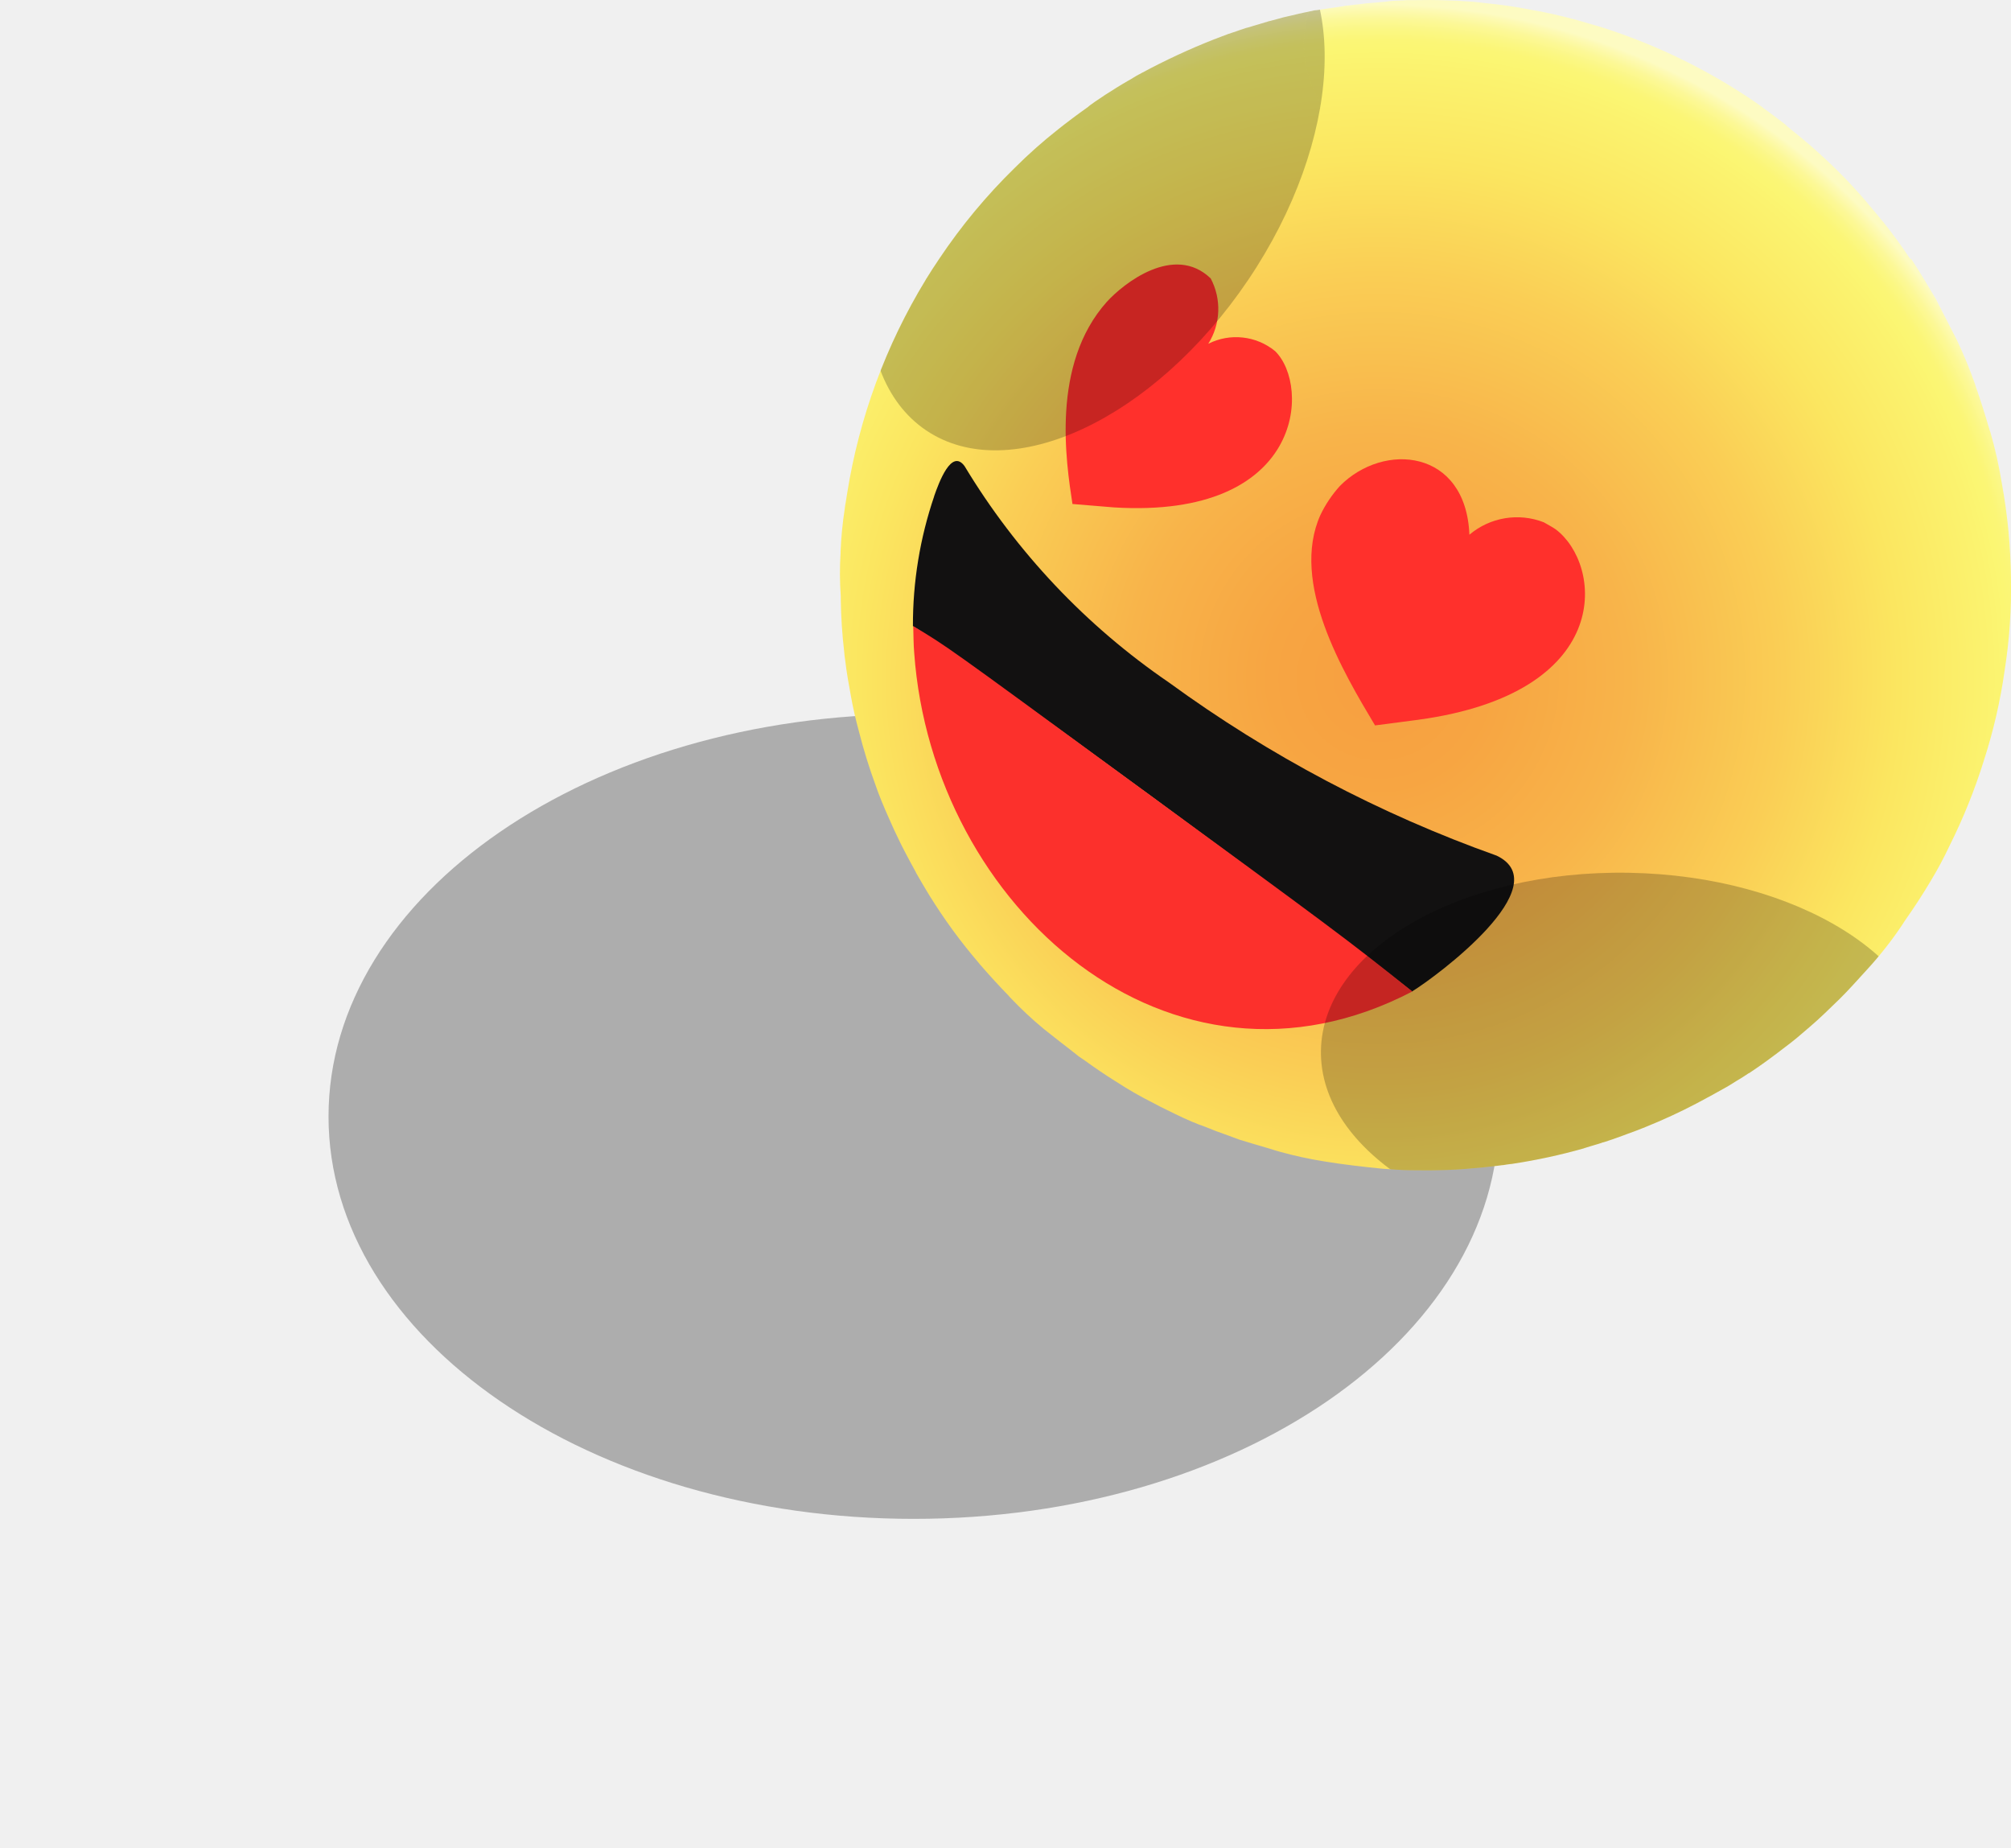
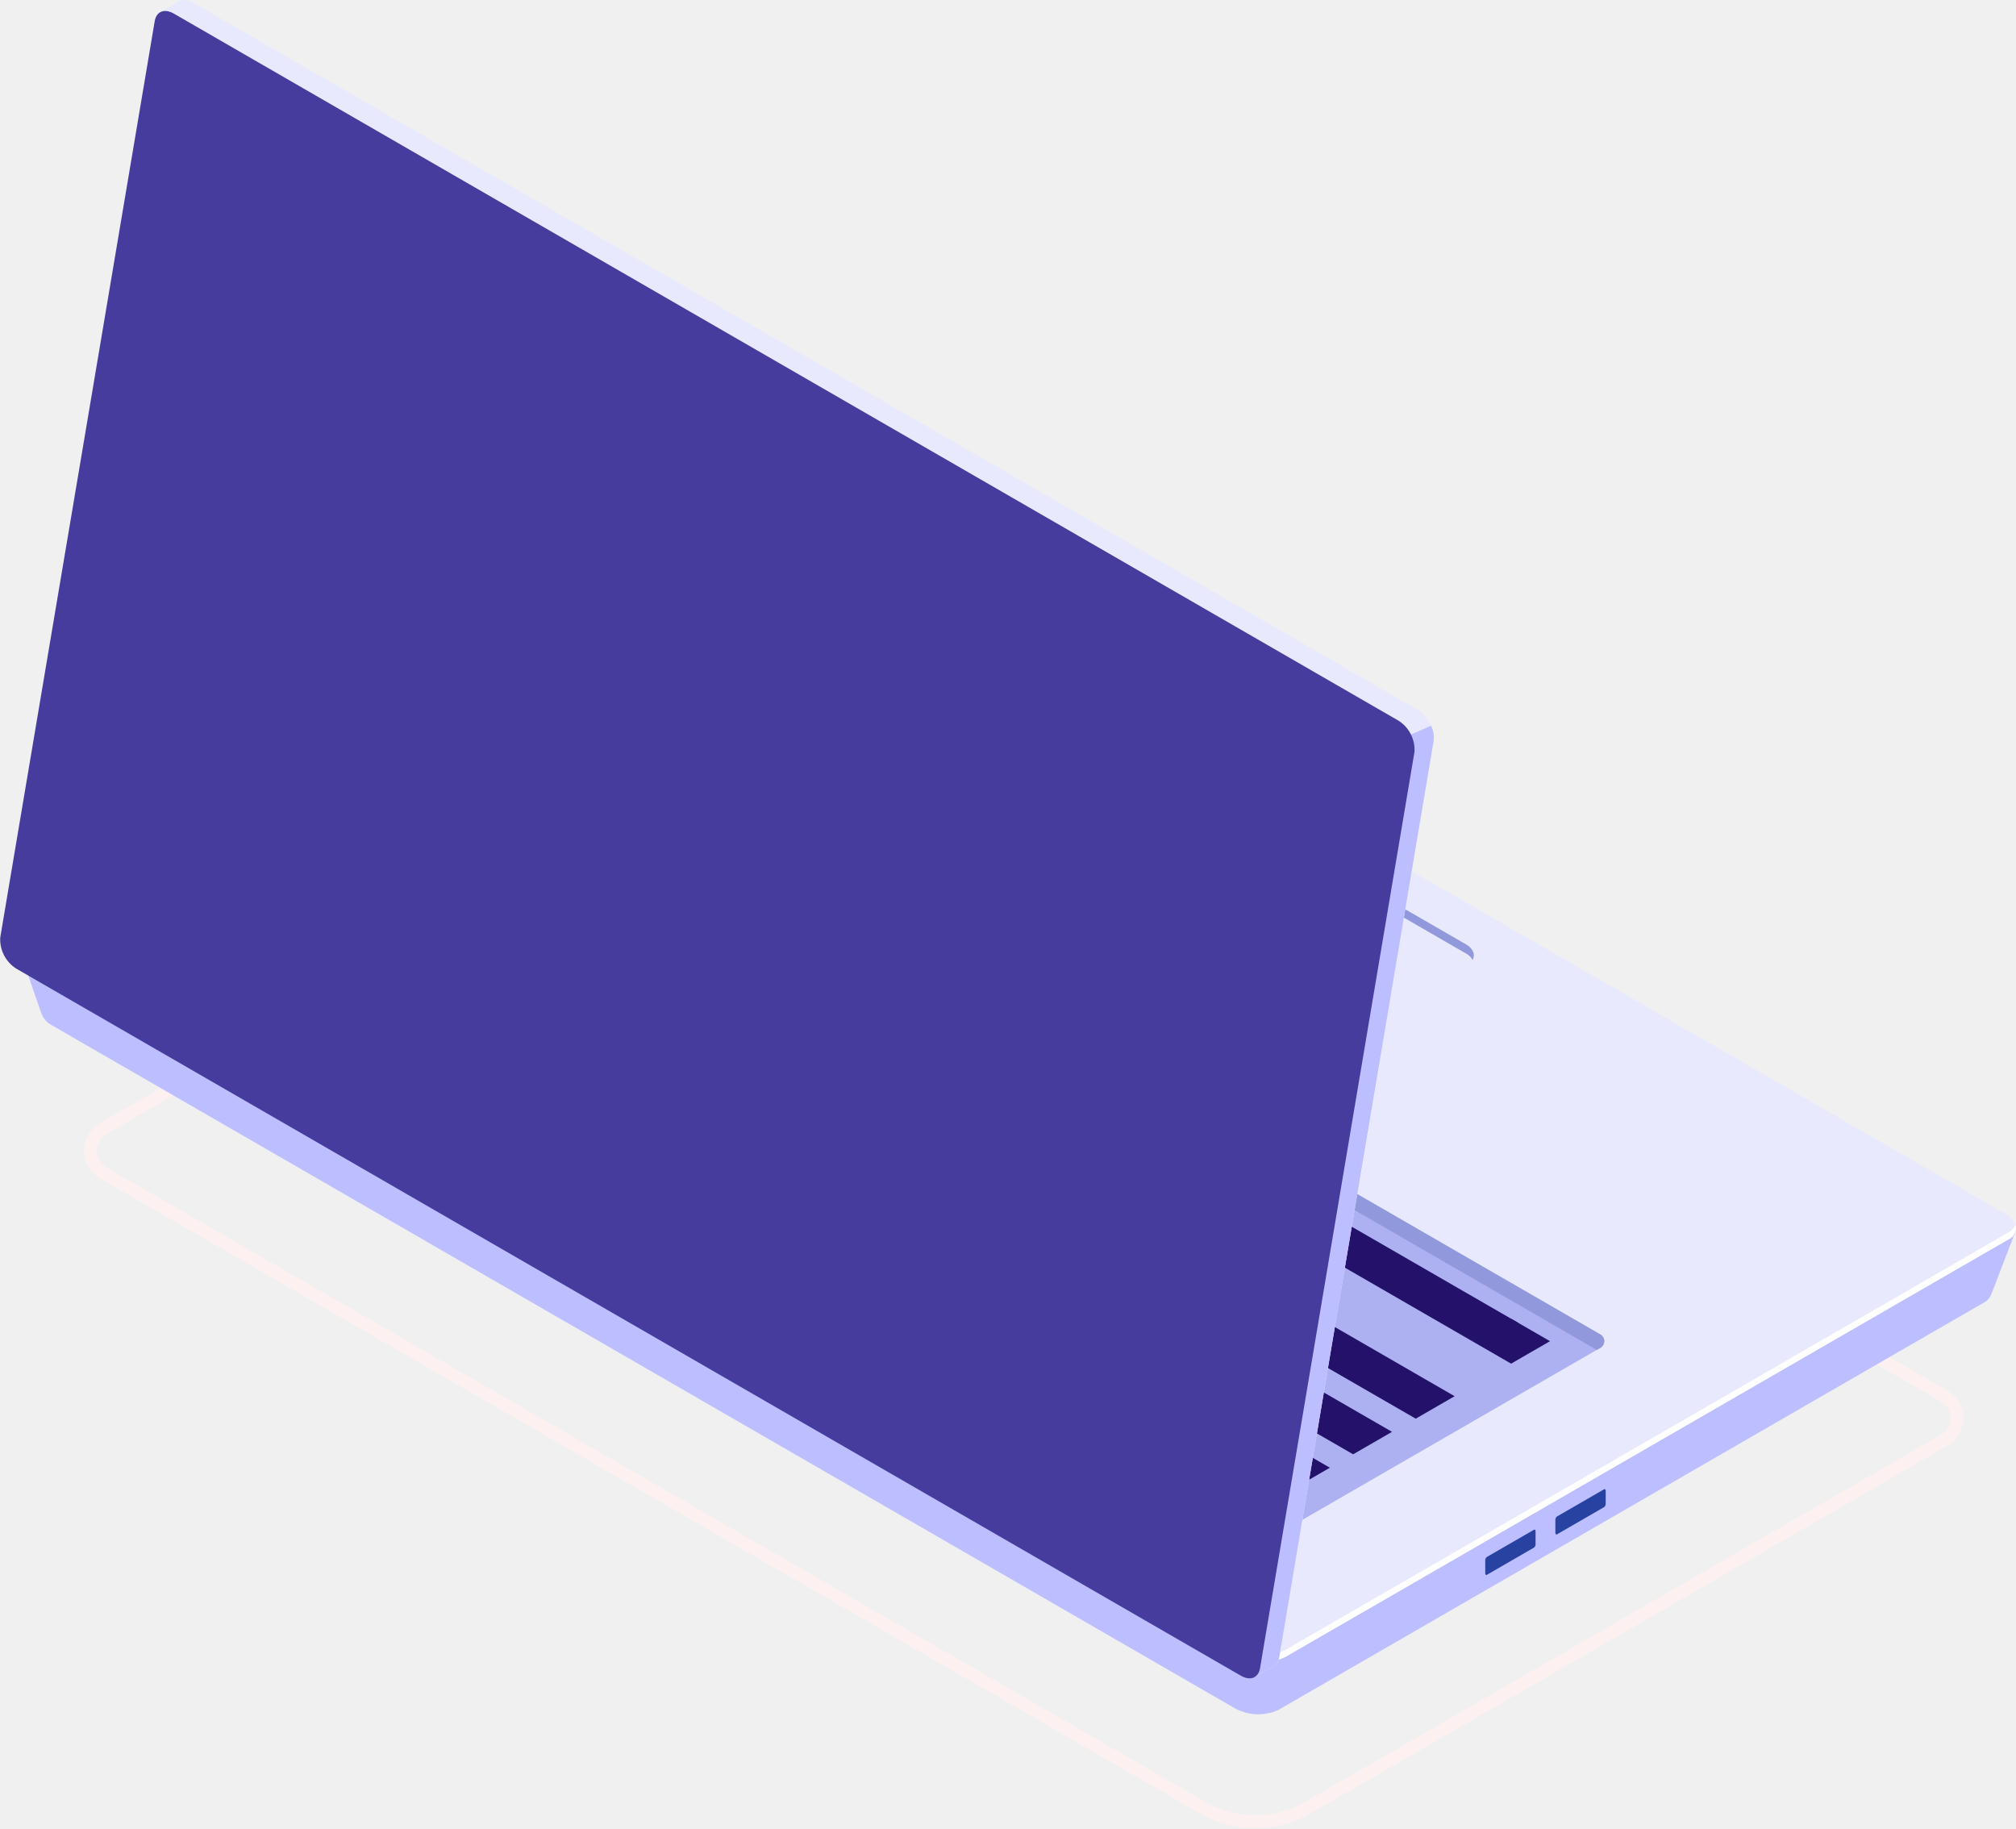
- <svg xmlns="http://www.w3.org/2000/svg" xmlns:xlink="http://www.w3.org/1999/xlink" width="82.478" height="75.758" viewBox="0 0 82.478 75.758">
+ <svg xmlns="http://www.w3.org/2000/svg" xmlns:xlink="http://www.w3.org/1999/xlink" id="Grupo_140686" data-name="Grupo 140686" width="195.453" height="177.243" viewBox="0 0 195.453 177.243">
  <defs>
-     <radialGradient id="radial-gradient" cx="0.471" cy="0.58" r="0.575" gradientTransform="matrix(-0.999, -0.004, -0.004, 1, 0.933, 0.001)" gradientUnits="objectBoundingBox">
-       <stop offset="0" stop-color="#f79f40" />
-       <stop offset="0.163" stop-color="#f7a542" />
-       <stop offset="0.371" stop-color="#f8b44a" />
-       <stop offset="0.601" stop-color="#face55" />
-       <stop offset="0.771" stop-color="#fbe660" />
-       <stop offset="0.91" stop-color="#fbf36f" />
-       <stop offset="0.932" stop-color="#fbf672" />
-       <stop offset="0.947" stop-color="#fbf676" />
-       <stop offset="0.962" stop-color="#fbf783" />
-       <stop offset="0.978" stop-color="#fcf897" />
-       <stop offset="0.994" stop-color="#fdfab4" />
-       <stop offset="1" stop-color="#fdfbc2" />
-     </radialGradient>
    <clipPath id="clip-path">
-       <path id="Trazado_116496" data-name="Trazado 116496" d="M52.65,29.84v-.06c0-.11-.03-.77-.15-1.75-.01-.09-.02-.17-.03-.26-.02-.12-.04-.25-.06-.38a23.894,23.894,0,0,0-3.15-8.77c0-.01-.01-.01-.01-.02-.17-.29-.35-.57-.54-.85h0a23.353,23.353,0,0,0-3.06-3.74,20.449,20.449,0,0,0-1.77-1.6c-.39-.32-.78-.62-1.19-.91a.265.265,0,0,1-.06-.05l-.05-.04-.21-.15c-.26-.18-.55-.37-.86-.57h0c-.01-.01-.02-.01-.03-.02-.15-.09-.3-.19-.47-.28-.07-.04-.15-.09-.22-.13s-.12-.07-.19-.11a1.092,1.092,0,0,0-.15-.08,25.413,25.413,0,0,0-2.93-1.4c-.26-.11-.47-.18-.58-.23l-.18-.07-.18-.07c-.01,0-.02-.01-.03-.01l-.04-.01-.3-.1-.04-.01c-.01,0-.03-.01-.04-.01l-.2-.07a2.759,2.759,0,0,0-.27-.08l-.23-.07c-.04-.01-.09-.03-.13-.04-.01,0-.03-.01-.04-.01s-.03-.01-.05-.01a.636.636,0,0,1-.07-.02l-.26-.07-.22-.06c-.07-.02-.14-.03-.21-.05h-.01l-.13-.03-.25-.06-.18-.04a2.049,2.049,0,0,0-.24-.05c-.01,0-.03-.01-.04-.01-.06-.01-.12-.03-.18-.04l-.11-.02-.13-.03h-.02l-.04-.01c-.02,0-.05-.01-.07-.01a1.766,1.766,0,0,1-.2-.04.6.6,0,0,0-.12-.02h0a2.068,2.068,0,0,1-.22-.04l-.19-.03c-.03-.01-.07-.01-.11-.02a.985.985,0,0,0-.17-.02,1,1,0,0,0-.16-.02l-.27-.03-.25-.03c-.03,0-.05-.01-.08-.01h-.02a1.641,1.641,0,0,0-.23-.02l-.34-.03c-.08-.01-.16-.01-.23-.02-.09-.01-.17-.01-.26-.02s-.18-.01-.27-.02A.97.97,0,0,1,29.76,7h-.37c-.48-.01-.96-.01-1.45,0-.11,0-.21,0-.31.01s-.22.01-.32.02c-.07,0-.13.01-.19.01-.16.01-.31.02-.46.04-.05,0-.11.01-.16.01-.22.02-.43.04-.64.07-.1.01-.2.02-.3.04h-.01c-.02,0-.04.01-.06.01q-.24.03-.45.06c-.11.02-.23.04-.34.05-.26.04-.47.08-.61.11-.7.14-1.38.3-2.06.5-.41.11-.77.22-1.21.38a24.021,24.021,0,0,0-5.31,2.61h0c-.17.11-.33.22-.49.33a.265.265,0,0,0-.06.05c-.28.2-.56.4-.84.61a.423.423,0,0,1-.07.05l-.02.02-.02.02c-.01.01-.02.02-.03.02s-.02.01-.03.02c-.08.06-.15.12-.23.18-.15.12-.3.24-.44.36-.08.07-.16.13-.24.2-.16.14-.32.27-.46.4l-.02.02-.02.02c-.03.03-.07.06-.1.09-.75.69-1.21,1.19-1.24,1.22-.23.25-.46.51-.69.77-.16.19-.33.38-.5.59-.01.01-.02.03-.04.04l-.03.03c-.34.42-.69.89-1.08,1.46l-.01.01-.01.01c-.01.01-.01.02-.02.02-.18.26-.36.55-.54.86-.16.26-.32.52-.46.75l-.46.88c-.15.29-.29.56-.42.82a16.758,16.758,0,0,0-.76,1.82h0v.01c-.22.6-.42,1.23-.6,1.84l-.01.02a.037.037,0,0,1-.01.03,17.968,17.968,0,0,0-.5,2.13,23.506,23.506,0,0,0-.17,7.66,22.794,22.794,0,0,0,.82,3.68,23.944,23.944,0,0,0,1.38,3.51,15.311,15.311,0,0,0,.75,1.42c.32.56.68,1.11,1.06,1.66.04.07.09.13.13.2a16,16,0,0,0,1.39,1.8c.34.37.78.88,1.14,1.24s.83.82,1.22,1.15h0c.42.37.6.53.99.83q.72.585,1.47,1.08h.01c.16.11.32.22.49.32.19.12.38.24.55.34.09.05.22.13.36.21a.573.573,0,0,1,.07.04c.15.09.33.18.52.29.04.02.09.05.13.07a22.789,22.789,0,0,0,2.12,1c.18.07.42.17.7.28l.24.09.42.15.3.1.11.03c.01,0,.01,0,.02.01l.16.05a2.759,2.759,0,0,0,.27.08l.26.08c.01,0,.02,0,.02.01a22.1,22.1,0,0,0,2.96.66l.09.01c.08.01.17.03.27.04h.03l.23.03.53.06c.24.03.56.05.79.07s.49.03.74.04h.02c.13.01.25.01.37.01.33.01.77,0,1.1.01s.79-.03,1.13-.05c.72-.06,1.68-.17,2.39-.28a18.747,18.747,0,0,0,1.84-.38c.14-.04.28-.08.43-.12.43-.12.87-.25,1.24-.36l.43-.16c.35-.12.69-.25,1.03-.38l.17-.06c.4-.15.89-.38,1.32-.59.19-.09.37-.18.55-.28a15.71,15.71,0,0,0,1.56-.88c.02-.01.03-.02.05-.03.41-.26.82-.52,1.22-.81.09-.06.18-.12.26-.17l.44-.34c.12-.09.23-.18.35-.27l.66-.52a14.289,14.289,0,0,0,1.37-1.26l.03-.03.07-.07c.35-.35.74-.77,1.2-1.29a.138.138,0,0,0,.03-.04h0a20.958,20.958,0,0,0,2.02-2.71c.01-.01.01-.02.02-.03.19-.3.38-.61.57-.95v-.01h0c.08-.14.16-.29.24-.44.11-.2.22-.41.31-.59l.09-.18c.16-.32.31-.65.47-.99.21-.47.41-.94.56-1.36h0c.26-.7.5-1.44.71-2.23.13-.48.25-.96.33-1.41.1-.48.18-.98.25-1.5.02-.12.03-.23.05-.34.08-.69.14-1.41.16-2.14v-.13C52.68,31.04,52.68,30.45,52.65,29.84Z" transform="translate(-4.654 -6.992)" />
+       <rect id="Rectángulo_89853" data-name="Rectángulo 89853" width="195.453" height="177.243" fill="none" />
    </clipPath>
-     <linearGradient id="linear-gradient" x1="-0.166" y1="-323.933" x2="-1.166" y2="-323.933" gradientUnits="objectBoundingBox">
-       <stop offset="0" stop-color="#19b79c" />
-       <stop offset="0.405" stop-color="#1dbb9e" />
-       <stop offset="0.825" stop-color="#2ac8a3" />
-       <stop offset="0.997" stop-color="#31cfa6" />
+     <clipPath id="clip-path-3">
+       <rect id="Rectángulo_89843" data-name="Rectángulo 89843" width="182.183" height="107.007" fill="none" />
+     </clipPath>
+     <clipPath id="clip-path-4">
+       <path id="Trazado_211224" data-name="Trazado 211224" d="M72.673,41.386,7.7,78.9l-6.48-3.382,2.356,6.81.008-.006a2.051,2.051,0,0,0,.963,1.023l114.67,66.206a4.716,4.716,0,0,0,4.241.175l68.428-39.508a1.412,1.412,0,0,0,.662-.735l.01.007,2.372-6.179s-4.888,2.351-5.961,2.951L76.914,41.561a4.939,4.939,0,0,0-2.4-.6,3.76,3.76,0,0,0-1.843.423" transform="translate(-1.222 -40.963)" fill="none" />
+     </clipPath>
+     <linearGradient id="linear-gradient" x1="-0.009" y1="1.099" x2="-0.002" y2="1.099" gradientUnits="objectBoundingBox">
+       <stop offset="0" stop-color="#5761d7" />
+       <stop offset="0.178" stop-color="#5b65d8" />
+       <stop offset="0.388" stop-color="#6a72de" />
+       <stop offset="0.614" stop-color="#8288e8" />
+       <stop offset="0.85" stop-color="#a3a7f5" />
+       <stop offset="1" stop-color="#bcbeff" />
    </linearGradient>
-     <linearGradient id="linear-gradient-2" x1="-2.106" y1="-363.238" x2="-3.08" y2="-363.238" xlink:href="#linear-gradient" />
-     <clipPath id="clip-path-2">
-       <path id="Trazado_116504" data-name="Trazado 116504" d="M4.652,29.65v-.06a15.757,15.757,0,0,1,.17-1.74,2.335,2.335,0,0,1,.04-.26c.02-.12.04-.25.06-.38a24.088,24.088,0,0,1,3.22-8.75c0-.01.01-.01.01-.02.18-.29.36-.57.55-.85h0a23.39,23.39,0,0,1,3.09-3.72,20.134,20.134,0,0,1,1.78-1.58q.585-.465,1.2-.9a.265.265,0,0,0,.06-.05l.05-.04.21-.15c.26-.18.55-.37.86-.56h0c.01-.01.02-.01.03-.02.15-.09.31-.19.47-.28a2.53,2.53,0,0,0,.22-.13c.06-.04.12-.07.19-.11.05-.03.1-.05.15-.08a27.308,27.308,0,0,1,2.95-1.37c.26-.1.47-.18.58-.22l.18-.06.18-.06c.01,0,.02-.01.03-.01l.05-.02.3-.1.04-.01c.01,0,.03-.01.04-.01l.2-.06c.08-.02.19-.06.27-.08l.23-.07a.647.647,0,0,0,.13-.04c.01,0,.03-.01.04-.01s.03-.01.05-.01a.637.637,0,0,0,.07-.02l.26-.07.22-.06c.07-.02.14-.03.21-.05h.01l.13-.03c.08-.02.18-.04.25-.06l.18-.04c.08-.02.16-.03.24-.05.01,0,.03-.01.04-.01a1.163,1.163,0,0,0,.18-.04l.11-.01.13-.02h.02l.04-.01c.02,0,.05-.01.07-.01l.2-.03c.04-.01.09-.01.13-.02h0l.22-.03.19-.03a.516.516,0,0,0,.11-.02.985.985,0,0,1,.17-.02c.06-.01.11-.01.16-.02l.27-.03.25-.03c.03,0,.05-.01.08-.01h.02c.07-.01.15-.01.23-.02l.34-.03c.08-.01.16-.01.23-.02a1.569,1.569,0,0,1,.24-.03,2.437,2.437,0,0,1,.27-.01.86.86,0,0,1,.16-.01l.15-.01h.24c.49-.01.97-.01,1.45.01.11,0,.21.01.31.01s.22.01.32.02c.07,0,.13.01.19.01.16.01.31.02.46.04.05.01.11.01.16.02.22.02.43.05.64.07.1.01.2.03.3.04h.01c.02,0,.04.01.06.01.16.02.31.05.45.07l.34.06c.26.05.47.09.6.11.69.14,1.38.31,2.06.52.41.11.76.23,1.21.39a24.178,24.178,0,0,1,5.28,2.65h0c.16.11.33.22.49.34a.265.265,0,0,1,.06.05c.28.2.56.41.83.62a.424.424,0,0,0,.07.05l.02.02.02.02.03.03c.01.01.02.01.02.02.08.06.15.12.22.18.15.12.3.24.44.36.08.07.16.14.24.2.16.14.31.28.46.41l.02.02.02.02c.03.03.07.06.1.09.75.69,1.2,1.2,1.23,1.23.23.25.46.51.68.78.16.19.32.38.49.59.01.01.02.03.04.04l.02.03c.33.42.69.89,1.07,1.47l.04.01.01.01c.01.01.01.02.02.02.17.26.36.56.54.86.16.26.31.53.45.75l.45.88c.15.29.29.56.42.82a18.431,18.431,0,0,1,.75,1.83h0v.01c.21.6.41,1.23.59,1.85l.01.02a.037.037,0,0,0,.01.03,17.59,17.59,0,0,1,.48,2.14,22.71,22.71,0,0,1,.37,3.87,21.465,21.465,0,0,1-.26,3.8,21.96,21.96,0,0,1-.85,3.68,23.286,23.286,0,0,1-1.41,3.5,15.244,15.244,0,0,1-.76,1.42c-.33.56-.69,1.11-1.07,1.65-.04.07-.09.13-.13.2a15.2,15.2,0,0,1-1.41,1.79c-.34.37-.79.88-1.15,1.23s-.84.82-1.22,1.14h0c-.43.37-.6.52-1,.82-.49.38-.98.74-1.48,1.07H41.9c-.16.11-.32.21-.49.31-.19.12-.38.24-.55.33-.09.05-.22.12-.36.2a.574.574,0,0,0-.07.04c-.15.08-.33.18-.52.28-.04.02-.09.05-.13.07a23.108,23.108,0,0,1-2.12.98c-.18.07-.42.17-.71.27l-.24.09-.42.15-.3.1-.11.03c-.01,0-.01,0-.02.01l-.16.05c-.08.02-.19.06-.27.08l-.26.08c-.01,0-.02,0-.02.01a23.962,23.962,0,0,1-2.96.64l-.09.01c-.08.01-.17.02-.27.04H31.8l-.23.03-.53.06c-.24.02-.56.05-.79.07s-.49.03-.74.04h-.02c-.13,0-.25.01-.37.01-.33.01-.77,0-1.1,0s-.79-.04-1.13-.06c-.72-.07-1.68-.18-2.39-.3a16.281,16.281,0,0,1-1.84-.4c-.14-.04-.28-.08-.43-.13-.43-.12-.87-.26-1.24-.37l-.43-.16c-.35-.12-.69-.25-1.03-.39l-.17-.06c-.4-.15-.88-.38-1.32-.6-.19-.09-.37-.18-.55-.28a15.612,15.612,0,0,1-1.55-.89.219.219,0,0,0-.05-.03c-.41-.26-.81-.53-1.21-.82-.09-.06-.17-.12-.25-.17L14,49.97c-.12-.09-.23-.18-.35-.27l-.66-.52a15.233,15.233,0,0,1-1.36-1.27l-.03-.03-.06-.07c-.34-.35-.74-.78-1.19-1.3a.138.138,0,0,1-.03-.04h0a21.889,21.889,0,0,1-2-2.73c-.01-.01-.01-.02-.02-.03-.18-.3-.37-.61-.56-.95v-.01h0c-.08-.14-.16-.29-.24-.44-.11-.21-.22-.41-.31-.59l-.09-.18c-.16-.32-.31-.65-.46-.99-.21-.47-.41-.95-.55-1.36h0a22.441,22.441,0,0,1-.69-2.23c-.13-.48-.24-.96-.32-1.41-.09-.49-.18-.98-.24-1.5-.02-.12-.03-.23-.04-.34a21.166,21.166,0,0,1-.14-2.14v-.13A13.347,13.347,0,0,1,4.652,29.65Z" transform="translate(-4.627 -6.983)" fill="url(#radial-gradient)" />
+     <clipPath id="clip-path-5">
+       <path id="Trazado_211225" data-name="Trazado 211225" d="M72.059,35.78,1.929,76.27c-1.113.642-.974,1.766.312,2.509l117.524,67.852a4.834,4.834,0,0,0,4.346.18l70.129-40.489c1.115-.644.974-1.768-.312-2.511L76.405,35.961a5.049,5.049,0,0,0-2.459-.615,3.855,3.855,0,0,0-1.887.434" transform="translate(-1.177 -35.346)" fill="none" />
    </clipPath>
+     <linearGradient id="linear-gradient-2" x1="-0.007" y1="1.142" x2="0.001" y2="1.142" gradientUnits="objectBoundingBox">
+       <stop offset="0" stop-color="#c0bff6" />
+       <stop offset="0.294" stop-color="#c4c3f6" />
+       <stop offset="0.641" stop-color="#d2d2f9" />
+       <stop offset="1" stop-color="#e9e9fd" />
+     </linearGradient>
+     <clipPath id="clip-path-7">
+       <path id="Trazado_211238" data-name="Trazado 211238" d="M85.809,54.986,67.8,65.383a1.136,1.136,0,0,0,0,2.152l26.332,15.2a4.119,4.119,0,0,0,3.727,0l18.006-10.4a1.135,1.135,0,0,0,0-2.152l-26.332-15.2a4.122,4.122,0,0,0-3.727,0" transform="translate(-67.03 -54.541)" fill="none" />
+     </clipPath>
+     <linearGradient id="linear-gradient-3" x1="-1.856" y1="3.52" x2="-1.828" y2="3.52" xlink:href="#linear-gradient-2" />
+     <clipPath id="clip-path-9">
+       <path id="Trazado_211240" data-name="Trazado 211240" d="M16.817.159l0-.011L15.026,1.176l1.193.5L1.363,89.819a3.352,3.352,0,0,0,1.542,3.016l118.011,68.132-.1-.029.3,1.639,1.755-1.015h0a1.115,1.115,0,0,0,.625-.9l14.974-88.84a3.348,3.348,0,0,0-1.542-3.016L18.2.253A1.694,1.694,0,0,0,17.365,0a.972.972,0,0,0-.548.159" transform="translate(-1.338)" fill="none" />
+     </clipPath>
+     <linearGradient id="linear-gradient-4" x1="-0.012" y1="1.09" x2="-0.002" y2="1.09" xlink:href="#linear-gradient-2" />
+     <clipPath id="clip-path-10">
+       <path id="Trazado_211241" data-name="Trazado 211241" d="M104.29,51.411,82.967,137.719l5.971,3.446-.1-.029.3,1.639,1.755-1.015h0a1.115,1.115,0,0,0,.625-.9l14.974-88.84a2.68,2.68,0,0,0-.252-1.47Z" transform="translate(-82.967 -50.547)" fill="none" />
+     </clipPath>
+     <linearGradient id="linear-gradient-5" x1="-4.892" y1="1.159" x2="-4.834" y2="1.159" xlink:href="#linear-gradient" />
  </defs>
-   <g id="Grupo_157926" data-name="Grupo 157926" transform="translate(13.474)">
-     <ellipse id="Elipse_4737" data-name="Elipse 4737" cx="24" cy="16.5" rx="24" ry="16.5" transform="translate(0 29.284)" fill="#0b0b0b" opacity="0.292" style="mix-blend-mode: multiply;isolation: isolate" />
-     <path id="Trazado_116493" data-name="Trazado 116493" d="M4.652,29.65v-.06a15.757,15.757,0,0,1,.17-1.74,2.335,2.335,0,0,1,.04-.26c.02-.12.04-.25.06-.38a24.088,24.088,0,0,1,3.22-8.75c0-.01.01-.01.01-.02.18-.29.36-.57.55-.85h0a23.39,23.39,0,0,1,3.09-3.72,20.134,20.134,0,0,1,1.78-1.58q.585-.465,1.2-.9a.265.265,0,0,0,.06-.05l.05-.04.21-.15c.26-.18.55-.37.86-.56h0c.01-.01.02-.01.03-.02.15-.09.31-.19.47-.28a2.53,2.53,0,0,0,.22-.13c.06-.04.12-.07.19-.11.05-.03.1-.05.15-.08a27.308,27.308,0,0,1,2.95-1.37c.26-.1.47-.18.58-.22l.18-.06.18-.06c.01,0,.02-.01.03-.01l.05-.02.3-.1.04-.01c.01,0,.03-.01.04-.01l.2-.06c.08-.02.19-.06.27-.08l.23-.07a.647.647,0,0,0,.13-.04c.01,0,.03-.01.04-.01s.03-.01.05-.01a.637.637,0,0,0,.07-.02l.26-.07.22-.06c.07-.02.14-.03.21-.05h.01l.13-.03c.08-.02.18-.04.25-.06l.18-.04c.08-.02.16-.03.24-.05.01,0,.03-.01.04-.01a1.163,1.163,0,0,0,.18-.04l.11-.01.13-.02h.02l.04-.01c.02,0,.05-.01.07-.01l.2-.03c.04-.01.09-.01.13-.02h0l.22-.03.19-.03a.516.516,0,0,0,.11-.02.985.985,0,0,1,.17-.02c.06-.01.11-.01.16-.02l.27-.03.25-.03c.03,0,.05-.01.08-.01h.02c.07-.01.15-.01.23-.02l.34-.03c.08-.01.16-.01.23-.02a1.569,1.569,0,0,1,.24-.03,2.437,2.437,0,0,1,.27-.01.86.86,0,0,1,.16-.01l.15-.01h.24c.49-.01.97-.01,1.45.01.11,0,.21.01.31.01s.22.01.32.02c.07,0,.13.01.19.01.16.01.31.02.46.04.05.01.11.01.16.02.22.02.43.05.64.07.1.01.2.03.3.04h.01c.02,0,.04.01.06.01.16.02.31.05.45.07l.34.06c.26.05.47.09.6.11.69.14,1.38.31,2.06.52.41.11.76.23,1.21.39a24.178,24.178,0,0,1,5.28,2.65h0c.16.11.33.22.49.34a.265.265,0,0,1,.06.05c.28.2.56.41.83.62a.424.424,0,0,0,.07.05l.02.02.02.02.03.03c.01.01.02.01.02.02.08.06.15.12.22.18.15.12.3.24.44.36.08.07.16.14.24.2.16.14.31.28.46.41l.02.02.02.02c.03.03.07.06.1.09.75.69,1.2,1.2,1.23,1.23.23.25.46.51.68.78.16.19.32.38.49.59.01.01.02.03.04.04l.02.03c.33.42.69.89,1.07,1.47l.04.01.01.01c.01.01.01.02.02.02.17.26.36.56.54.86.16.26.31.53.45.75l.45.88c.15.29.29.56.42.82a18.431,18.431,0,0,1,.75,1.83h0v.01c.21.6.41,1.23.59,1.85l.01.02a.037.037,0,0,0,.01.03,17.59,17.59,0,0,1,.48,2.14,22.71,22.71,0,0,1,.37,3.87,21.465,21.465,0,0,1-.26,3.8,21.96,21.96,0,0,1-.85,3.68,23.286,23.286,0,0,1-1.41,3.5,15.244,15.244,0,0,1-.76,1.42c-.33.56-.69,1.11-1.07,1.65-.04.07-.09.13-.13.2a15.2,15.2,0,0,1-1.41,1.79c-.34.37-.79.88-1.15,1.23s-.84.82-1.22,1.14h0c-.43.37-.6.52-1,.82-.49.38-.98.74-1.48,1.07H41.9c-.16.11-.32.21-.49.31-.19.12-.38.24-.55.33-.09.05-.22.12-.36.2a.574.574,0,0,0-.07.04c-.15.08-.33.18-.52.28-.04.02-.09.05-.13.07a23.108,23.108,0,0,1-2.12.98c-.18.07-.42.17-.71.27l-.24.09-.42.15-.3.1-.11.03c-.01,0-.01,0-.02.01l-.16.05c-.08.02-.19.06-.27.08l-.26.08c-.01,0-.02,0-.02.01a23.962,23.962,0,0,1-2.96.64l-.09.01c-.08.01-.17.02-.27.04H31.8l-.23.03-.53.06c-.24.02-.56.05-.79.07s-.49.03-.74.04h-.02c-.13,0-.25.01-.37.01-.33.01-.77,0-1.1,0s-.79-.04-1.13-.06c-.72-.07-1.68-.18-2.39-.3a16.281,16.281,0,0,1-1.84-.4c-.14-.04-.28-.08-.43-.13-.43-.12-.87-.26-1.24-.37l-.43-.16c-.35-.12-.69-.25-1.03-.39l-.17-.06c-.4-.15-.88-.38-1.32-.6-.19-.09-.37-.18-.55-.28a15.612,15.612,0,0,1-1.55-.89.219.219,0,0,0-.05-.03c-.41-.26-.81-.53-1.21-.82-.09-.06-.17-.12-.25-.17L14,49.97c-.12-.09-.23-.18-.35-.27l-.66-.52a15.233,15.233,0,0,1-1.36-1.27l-.03-.03-.06-.07c-.34-.35-.74-.78-1.19-1.3a.138.138,0,0,1-.03-.04h0a21.889,21.889,0,0,1-2-2.73c-.01-.01-.01-.02-.02-.03-.18-.3-.37-.61-.56-.95v-.01h0c-.08-.14-.16-.29-.24-.44-.11-.21-.22-.41-.31-.59l-.09-.18c-.16-.32-.31-.65-.46-.99-.21-.47-.41-.95-.55-1.36h0a22.441,22.441,0,0,1-.69-2.23c-.13-.48-.24-.96-.32-1.41-.09-.49-.18-.98-.24-1.5-.02-.12-.03-.23-.04-.34a21.166,21.166,0,0,1-.14-2.14v-.13A13.347,13.347,0,0,1,4.652,29.65Z" transform="translate(16.349 -6.983)" fill="url(#radial-gradient)" />
-     <g id="Grupo_86225" data-name="Grupo 86225" transform="translate(20.955 0.009)" clip-path="url(#clip-path)">
-       <path id="Trazado_116494" data-name="Trazado 116494" d="M50.67,21.64a4.37,4.37,0,0,1,.18-.46C50.8,21.33,50.74,21.48,50.67,21.64Z" transform="translate(-48.844 -6.992)" fill="url(#linear-gradient)" />
-       <path id="Trazado_116495" data-name="Trazado 116495" d="M4.7,34.92c.03-.14.05-.28.08-.41C4.75,34.65,4.73,34.79,4.7,34.92Z" transform="translate(43.196 -6.992)" fill="url(#linear-gradient-2)" />
+   <g id="Grupo_140684" data-name="Grupo 140684" clip-path="url(#clip-path)">
+     <g id="Grupo_140667" data-name="Grupo 140667">
+       <g id="Grupo_140666" data-name="Grupo 140666" clip-path="url(#clip-path)">
+         <g id="Grupo_140665" data-name="Grupo 140665" transform="translate(8.155 70.237)" style="mix-blend-mode: lighten;isolation: isolate">
+           <g id="Grupo_140664" data-name="Grupo 140664">
+             <g id="Grupo_140663" data-name="Grupo 140663" clip-path="url(#clip-path-3)">
+               <path id="Trazado_211223" data-name="Trazado 211223" d="M119.406,157.473a10.725,10.725,0,0,1-5.361-1.432L7.409,94.476a3.1,3.1,0,0,1,0-5.372L74.187,50.549a.622.622,0,0,1,.621,0l111.685,64.481a3.1,3.1,0,0,1,0,5.374l-61.727,35.637a10.724,10.724,0,0,1-5.36,1.432M74.5,51.8l-.209.12L8.028,90.177a1.864,1.864,0,0,0,0,3.226l106.636,61.565a9.676,9.676,0,0,0,9.482,0l61.725-35.637a1.864,1.864,0,0,0,0-3.227Z" transform="translate(-5.859 -50.467)" fill="#fc502d" />
+             </g>
+           </g>
+         </g>
+       </g>
    </g>
-     <path id="Trazado_116497" data-name="Trazado 116497" d="M25.873,27.33A16.375,16.375,0,0,0,25,32.66c2.26,1.39,16.97,12.2,20.47,14.98,1.03-.63,6.02-4.35,3.47-5.57a52.925,52.925,0,0,1-13.44-7.1,28.664,28.664,0,0,1-8.38-8.87c-.54-.75-1.06.69-1.25,1.23" transform="translate(-1.032 -6.983)" fill="#121111" />
-     <path id="Trazado_116499" data-name="Trazado 116499" d="M29.22,33.76c.75,10.43,10.52,19.05,20.43,13.88-2.65-2.12-3.33-2.62-11.66-8.71-7.45-5.46-7.45-5.46-8.81-6.27.01.33.01.77.04,1.1" transform="translate(-5.199 -6.983)" fill="#fc302c" />
-     <g id="Grupo_86231" data-name="Grupo 86231" transform="translate(40.307 18.833)">
-       <path id="Trazado_116501" data-name="Trazado 116501" d="M22.473,28.1c-1.25,2.78.93,6.44,2.24,8.63.65-.09,1.52-.19,2.17-.29,7.67-1.22,7.14-6.32,5.24-7.75-.14-.1-.34-.2-.49-.29a3.024,3.024,0,0,0-3.05.51c-.14-3.51-3.51-3.82-5.31-2a4.969,4.969,0,0,0-.8,1.19" transform="translate(-22.099 -25.816)" fill="#ff302c" />
+     <g id="Grupo_140669" data-name="Grupo 140669" transform="translate(1.701 57.01)">
+       <g id="Grupo_140668" data-name="Grupo 140668" clip-path="url(#clip-path-4)">
+         <rect id="Rectángulo_89845" data-name="Rectángulo 89845" width="193.711" height="109.387" transform="translate(0 0)" fill="url(#linear-gradient)" />
+       </g>
    </g>
-     <g id="Grupo_86232" data-name="Grupo 86232" transform="translate(30.232 10.846)">
-       <path id="Trazado_116503" data-name="Trazado 116503" d="M35.806,19.36c-2.3,2.57-1.67,6.58-1.41,8.29.51.04,1.19.1,1.7.14,7.78.48,8.08-4.98,6.61-6.41a2.529,2.529,0,0,0-2.74-.3,2.679,2.679,0,0,0,.1-2.68c-1.5-1.44-3.58.21-4.26.96" transform="translate(-34.117 -17.829)" fill="#ff302c" />
+     <g id="Grupo_140671" data-name="Grupo 140671" transform="translate(1.638 49.193)">
+       <g id="Grupo_140670" data-name="Grupo 140670" clip-path="url(#clip-path-5)">
+         <rect id="Rectángulo_89846" data-name="Rectángulo 89846" width="194.539" height="112.108" transform="translate(-0.362 0)" fill="url(#linear-gradient-2)" />
+       </g>
    </g>
-     <g id="Enmascarar_grupo_59" data-name="Enmascarar grupo 59" transform="translate(20.976 0)" clip-path="url(#clip-path-2)">
-       <g id="Grupo_86233" data-name="Grupo 86233" transform="translate(-2.683 -7.272)" opacity="0.561" style="mix-blend-mode: multiply;isolation: isolate">
-         <g id="Grupo_86230" data-name="Grupo 86230" transform="translate(0)">
-           <ellipse id="Elipse_4734" data-name="Elipse 4734" cx="12.5" cy="7.5" rx="12.5" ry="7.5" transform="translate(21.707 1.557)" fill="#fff" opacity="0.743" />
-           <ellipse id="Elipse_4735" data-name="Elipse 4735" cx="12.5" cy="7.5" rx="12.5" ry="7.5" transform="translate(26.415 8.388) rotate(124)" opacity="0.387" />
-           <ellipse id="Elipse_4736" data-name="Elipse 4736" cx="12.5" cy="7.5" rx="12.5" ry="7.5" transform="matrix(-1, -0.017, 0.017, -1, 47.282, 58.274)" opacity="0.387" />
-         </g>
+     <g id="Grupo_140673" data-name="Grupo 140673">
+       <g id="Grupo_140672" data-name="Grupo 140672" clip-path="url(#clip-path)">
+         <path id="Trazado_211226" data-name="Trazado 211226" d="M2.238,66.369,119.76,134.221a4.834,4.834,0,0,0,4.346.18l70.129-40.489a1.455,1.455,0,0,0,.682-.759,1.182,1.182,0,0,1-.682,1.435l-70.129,40.49a4.83,4.83,0,0,1-4.346-.181L2.238,67.047c-.866-.5-1.2-1.169-.994-1.752a2.076,2.076,0,0,0,.994,1.074" transform="translate(0.465 25.579)" fill="#fff" />
+         <path id="Trazado_211227" data-name="Trazado 211227" d="M113.227,105.164v-1.289c0-.122-.074-.178-.166-.125l-4.545,2.625a.4.4,0,0,0-.167.316v1.289c0,.122.075.18.167.127l4.545-2.625a.4.4,0,0,0,.166-.317" transform="translate(42.446 40.636)" fill="#2842a2" />
+         <path id="Trazado_211228" data-name="Trazado 211228" d="M108.342,107.984v-1.289c0-.122-.074-.178-.166-.125l-4.545,2.625a.4.4,0,0,0-.167.316V110.8c0,.122.075.18.167.127l4.545-2.625a.4.4,0,0,0,.166-.317" transform="translate(40.532 41.741)" fill="#2842a2" />
+         <path id="Trazado_211229" data-name="Trazado 211229" d="M149.463,108.907,51.8,52.522a2.1,2.1,0,0,0-2.1,0L14.921,72.644a.75.75,0,0,0,0,1.3L112.537,130.3a2.1,2.1,0,0,0,2.1,0l34.824-20.1a.75.75,0,0,0,0-1.3" transform="translate(5.699 20.465)" fill="#adb1f2" />
+         <path id="Trazado_211230" data-name="Trazado 211230" d="M149.463,110.206l-.349.2L51.8,54.226a2.1,2.1,0,0,0-2.1,0L15.272,74.144l-.351-.2a.75.75,0,0,1,0-1.3L49.7,52.524a2.1,2.1,0,0,1,2.1,0l97.66,56.385a.75.75,0,0,1,0,1.3" transform="translate(5.699 20.465)" fill="#9198db" />
+         <path id="Trazado_211231" data-name="Trazado 211231" d="M37.918,56.719l89.959,51.937,4.459-1.78L41.69,54.541Z" transform="translate(14.854 21.366)" fill="#24126a" />
+         <path id="Trazado_211232" data-name="Trazado 211232" d="M31.274,60.555l79.569,45.939,3.773-2.177-79.57-45.94Z" transform="translate(12.251 22.869)" fill="#24126a" />
+         <path id="Trazado_211233" data-name="Trazado 211233" d="M26.946,63.053l93.684,54.089,3.772-2.178L30.718,60.875Z" transform="translate(10.556 23.848)" fill="#24126a" />
+         <path id="Trazado_211234" data-name="Trazado 211234" d="M22.618,65.552,116.3,119.641l3.772-2.178L26.39,63.374Z" transform="translate(8.861 24.827)" fill="#24126a" />
+         <path id="Trazado_211235" data-name="Trazado 211235" d="M18.291,68.051l93.684,54.089,3.772-2.178L22.062,65.872Z" transform="translate(7.165 25.806)" fill="#24126a" />
+         <path id="Trazado_211236" data-name="Trazado 211236" d="M102.555,94.037l3.772,2.178,3.772-2.178-3.772-2.178Z" transform="translate(40.176 35.986)" fill="#24126a" />
+         <path id="Trazado_211237" data-name="Trazado 211237" d="M85.158,91.687,103.894,102.5l3.773-2.177-18.872-10.9Z" transform="translate(33.361 35.035)" fill="#24126a" />
+       </g>
+     </g>
+     <g id="Grupo_140675" data-name="Grupo 140675" transform="translate(93.289 75.907)">
+       <g id="Grupo_140674" data-name="Grupo 140674" clip-path="url(#clip-path-7)">
+         <rect id="Rectángulo_89848" data-name="Rectángulo 89848" width="50.125" height="28.791" transform="translate(-0.257)" fill="url(#linear-gradient-3)" />
+       </g>
+     </g>
+     <g id="Grupo_140677" data-name="Grupo 140677">
+       <g id="Grupo_140676" data-name="Grupo 140676" clip-path="url(#clip-path)">
+         <path id="Trazado_211239" data-name="Trazado 211239" d="M115.866,71.071l-26.333-15.2a4.119,4.119,0,0,0-3.727,0L67.8,66.264a1.6,1.6,0,0,0-.647.636c-.273-.521-.065-1.105.647-1.517l18.006-10.4a4.119,4.119,0,0,1,3.727,0l26.333,15.2c.711.412.919,1,.647,1.517a1.623,1.623,0,0,0-.647-.636" transform="translate(26.261 21.366)" fill="#9198db" />
+       </g>
+     </g>
+     <g id="Grupo_140679" data-name="Grupo 140679" transform="translate(1.862)">
+       <g id="Grupo_140678" data-name="Grupo 140678" clip-path="url(#clip-path-9)">
+         <rect id="Rectángulo_89850" data-name="Rectángulo 89850" width="137.452" height="162.577" transform="translate(-0.146)" fill="url(#linear-gradient-4)" />
+       </g>
+     </g>
+     <g id="Grupo_140681" data-name="Grupo 140681" transform="translate(115.469 70.349)">
+       <g id="Grupo_140680" data-name="Grupo 140680" clip-path="url(#clip-path-10)">
+         <rect id="Rectángulo_89851" data-name="Rectángulo 89851" width="23.601" height="92.228" transform="translate(0 0)" fill="url(#linear-gradient-5)" />
+       </g>
+     </g>
+     <g id="Grupo_140683" data-name="Grupo 140683">
+       <g id="Grupo_140682" data-name="Grupo 140682" clip-path="url(#clip-path)">
+         <path id="Trazado_211242" data-name="Trazado 211242" d="M1.566,93.6,120.3,162.152c.916.529,1.7.223,1.862-.727l14.974-88.838a3.35,3.35,0,0,0-1.542-3.016L16.861,1.023C15.945.494,15.159.8,15,1.748L.024,90.587A3.354,3.354,0,0,0,1.566,93.6" transform="translate(0 0.3)" fill="#453c9e" />
      </g>
    </g>
  </g>
</svg>
